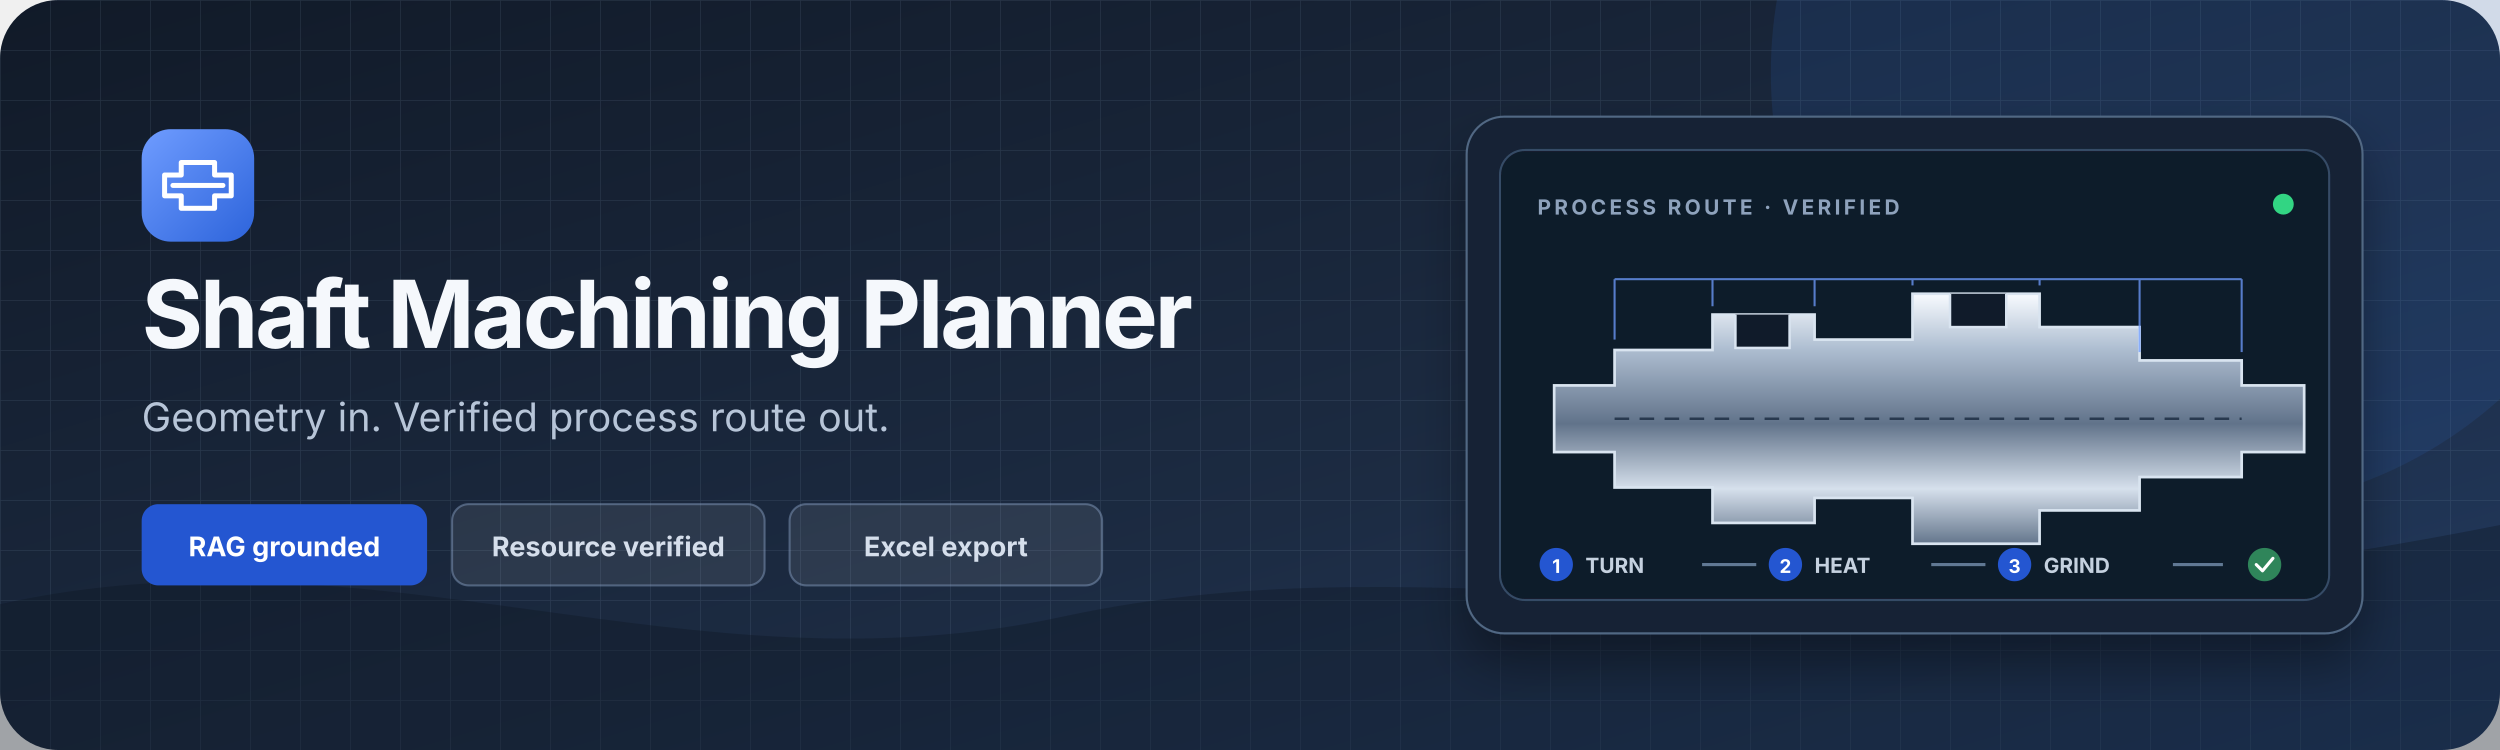
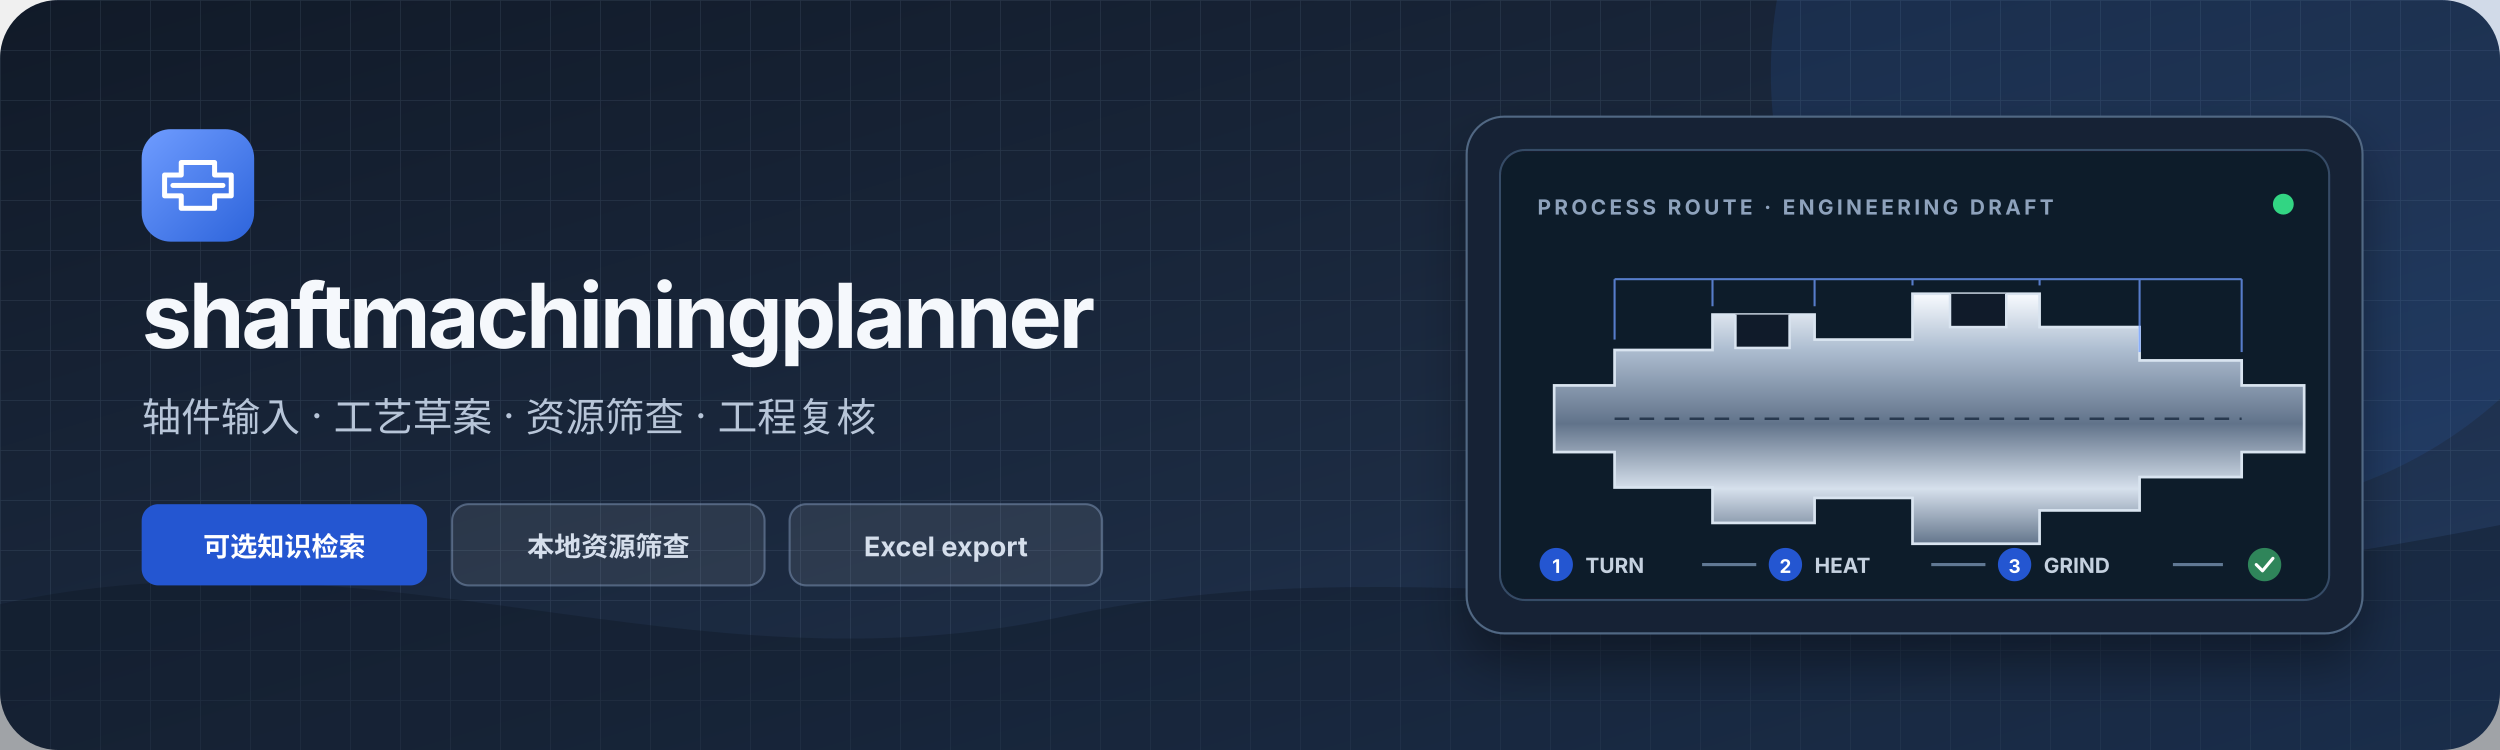
<svg xmlns="http://www.w3.org/2000/svg" width="1200" height="360" viewBox="0 0 1200 360" role="img" aria-labelledby="title desc">
  <defs>
    <linearGradient id="background" x1="0" y1="0" x2="1" y2="1">
      <stop stop-color="#111a28" />
      <stop offset="0.6" stop-color="#1c2b42" />
      <stop offset="1" stop-color="#223b62" />
    </linearGradient>
    <linearGradient id="steel" x1="0" y1="0" x2="0" y2="1">
      <stop stop-color="#f8fbff" />
      <stop offset="0.22" stop-color="#aebed1" />
      <stop offset="0.52" stop-color="#61738a" />
      <stop offset="0.78" stop-color="#d6e0ec" />
      <stop offset="1" stop-color="#64768c" />
    </linearGradient>
    <linearGradient id="blue" x1="0" y1="0" x2="1" y2="1">
      <stop stop-color="#6f9cff" />
      <stop offset="1" stop-color="#2d64db" />
    </linearGradient>
    <pattern id="grid" width="24" height="24" patternUnits="userSpaceOnUse">
      <path d="M24 0H0V24" fill="none" stroke="#8ca1bc" stroke-width="0.7" opacity="0.16" />
    </pattern>
    <filter id="shadow" x="-30%" y="-50%" width="160%" height="200%">
      <feDropShadow dx="0" dy="14" stdDeviation="12" flood-color="#000" flood-opacity="0.35" />
    </filter>
  </defs>
  <rect width="1200" height="360" rx="28" fill="url(#background)" />
  <rect width="1200" height="360" rx="28" fill="url(#grid)" />
  <path d="M0 290C180 250 330 335 510 296C700 255 842 323 1200 252V360H0Z" fill="#0c1420" opacity="0.35" />
  <circle cx="1060" cy="35" r="210" fill="#2f64bd" opacity="0.16" />
  <g transform="translate(68 62)">
    <g>
      <rect width="54" height="54" rx="14" fill="url(#blue)" />
      <path d="M11 22h8v-6h16v6h8v10h-8v6H19v-6h-8z" fill="none" stroke="#fff" stroke-width="2.4" stroke-linejoin="round" />
      <path d="M15 27h24" stroke="#fff" stroke-width="2.4" stroke-linecap="round" />
    </g>
-     <text x="0" y="105" fill="#f5f8fc" font-family="-apple-system, BlinkMacSystemFont, 'Segoe UI', sans-serif" font-size="45" font-weight="750" letter-spacing="-1.5">Shaft Machining Planner</text>
-     <text x="0" y="145" fill="#b7c5d8" font-family="-apple-system, BlinkMacSystemFont, 'Segoe UI', sans-serif" font-size="19">Geometry in. Verified process route out.</text>
+     <text x="0" y="105" fill="#f5f8fc" font-family="-apple-system, BlinkMacSystemFont, 'Segoe UI', sans-serif" font-size="43" font-weight="750" letter-spacing="-1.5">shaftmachiningplanner</text>
+     <text x="0" y="145" fill="#b7c5d8" font-family="-apple-system, BlinkMacSystemFont, 'Segoe UI', sans-serif" font-size="19">轴件输入 · 工艺草案 · 资源筛查 · 工程复核</text>
    <g transform="translate(0 180)" font-family="-apple-system, BlinkMacSystemFont, 'Segoe UI', sans-serif">
      <rect width="137" height="39" rx="8" fill="#2456d1" />
-       <text x="68.5" y="25" text-anchor="middle" fill="#fff" font-size="13" font-weight="700">RAG grounded</text>
+       <text x="68.5" y="25" text-anchor="middle" fill="#fff" font-size="13" font-weight="700">可选知识检索</text>
      <rect x="149" width="150" height="39" rx="8" fill="#fff" fill-opacity="0.08" stroke="#8ca5c9" stroke-opacity="0.45" />
-       <text x="224" y="25" text-anchor="middle" fill="#d5deeb" font-size="13" font-weight="650">Resource verified</text>
+       <text x="224" y="25" text-anchor="middle" fill="#d5deeb" font-size="13" font-weight="650">本地资源筛查</text>
      <rect x="311" width="150" height="39" rx="8" fill="#fff" fill-opacity="0.08" stroke="#8ca5c9" stroke-opacity="0.45" />
      <text x="386" y="25" text-anchor="middle" fill="#d5deeb" font-size="13" font-weight="650">Excel export</text>
    </g>
  </g>
  <g transform="translate(704 56)">
    <g filter="url(#shadow)">
      <rect width="430" height="248" rx="18" fill="#152235" stroke="#516783" />
      <rect x="16" y="16" width="398" height="216" rx="12" fill="#101b2a" stroke="#354b66" />
    </g>
-     <text x="34" y="47" fill="#8ea2bc" font-family="-apple-system, BlinkMacSystemFont, 'Segoe UI', sans-serif" font-size="10" font-weight="700" letter-spacing="1.6">PROCESS ROUTE · VERIFIED</text>
+     <text x="34" y="47" fill="#8ea2bc" font-family="-apple-system, BlinkMacSystemFont, 'Segoe UI', sans-serif" font-size="10" font-weight="700" letter-spacing="1.6">PROCESS ROUTE · ENGINEERING DRAFT</text>
    <circle cx="392" cy="42" r="5" fill="#32d583" />
    <g transform="translate(42 67)">
      <path d="M0 62H29V45H76V28H125V40H172V18H233V34H281V50H330V62H360V94H330V106H281V122H233V138H172V116H125V128H76V111H29V94H0Z" fill="url(#steel)" stroke="#d9e4f0" stroke-width="1.3" />
      <path d="M29 78H330" stroke="#1d2e44" stroke-width="1.2" stroke-dasharray="7 5" opacity="0.85" />
      <path d="M190 18v16h27V18" fill="#101b2a" stroke="#d9e4f0" stroke-width="1.2" />
      <path d="M87 28v16h26V28" fill="#101b2a" stroke="#d9e4f0" stroke-width="1.2" />
      <g stroke="#6f9cff" stroke-width="1" opacity="0.75">
        <path d="M29 11v29M76 11v13M125 11v13M172 11v3M233 11v3M281 11v35M330 11v35" />
        <path d="M29 11h301" />
      </g>
    </g>
    <g transform="translate(35 207)" font-family="-apple-system, BlinkMacSystemFont, 'Segoe UI', sans-serif">
      <g>
        <circle cx="8" cy="8" r="8" fill="#2456d1" />
        <text x="8" y="12" text-anchor="middle" fill="#fff" font-size="9" font-weight="700">1</text>
        <text x="22" y="12" fill="#c5d1df" font-size="10" font-weight="650">TURN</text>
      </g>
      <path d="M78 8h26" stroke="#617994" stroke-width="1.5" />
      <g transform="translate(110)">
        <circle cx="8" cy="8" r="8" fill="#2456d1" />
        <text x="8" y="12" text-anchor="middle" fill="#fff" font-size="9" font-weight="700">2</text>
        <text x="22" y="12" fill="#c5d1df" font-size="10" font-weight="650">HEAT</text>
      </g>
      <path d="M188 8h26" stroke="#617994" stroke-width="1.5" />
      <g transform="translate(220)">
        <circle cx="8" cy="8" r="8" fill="#2456d1" />
        <text x="8" y="12" text-anchor="middle" fill="#fff" font-size="9" font-weight="700">3</text>
        <text x="22" y="12" fill="#c5d1df" font-size="10" font-weight="650">GRIND</text>
      </g>
      <path d="M304 8h24" stroke="#617994" stroke-width="1.5" />
      <circle cx="348" cy="8" r="8" fill="#2f855a" />
      <path d="M344 8l3 3 5-6" fill="none" stroke="#fff" stroke-width="1.5" stroke-linecap="round" stroke-linejoin="round" />
    </g>
  </g>
</svg>
